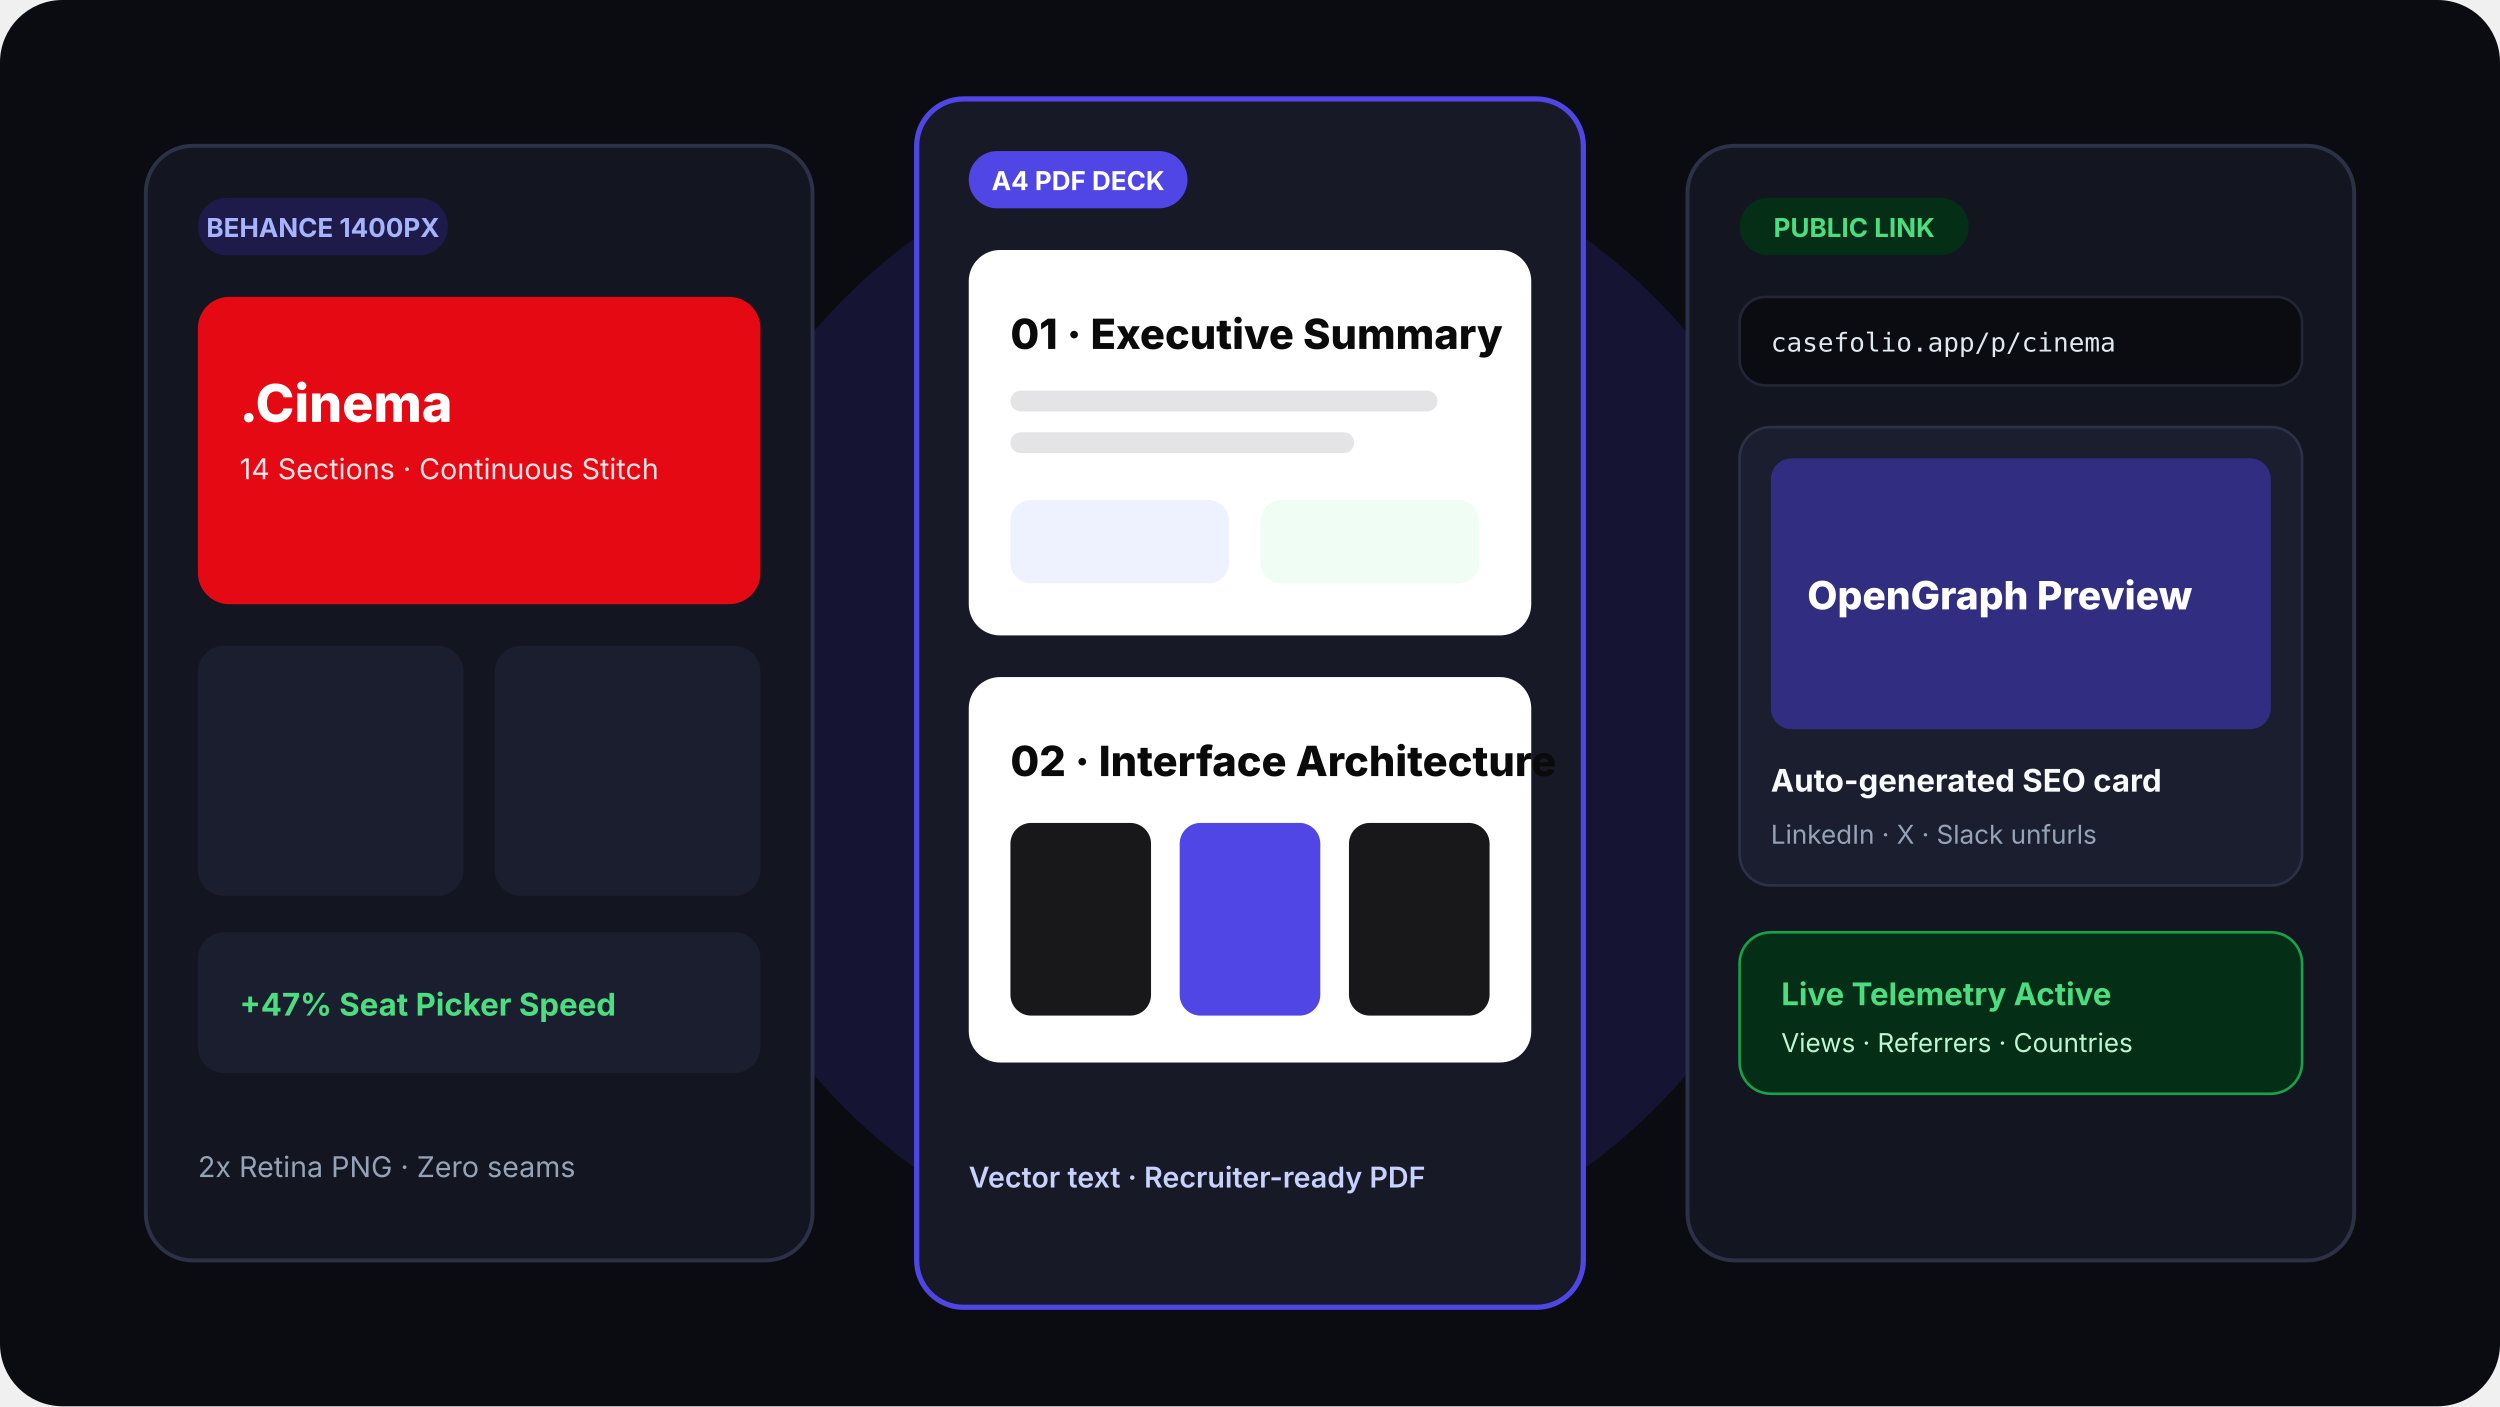
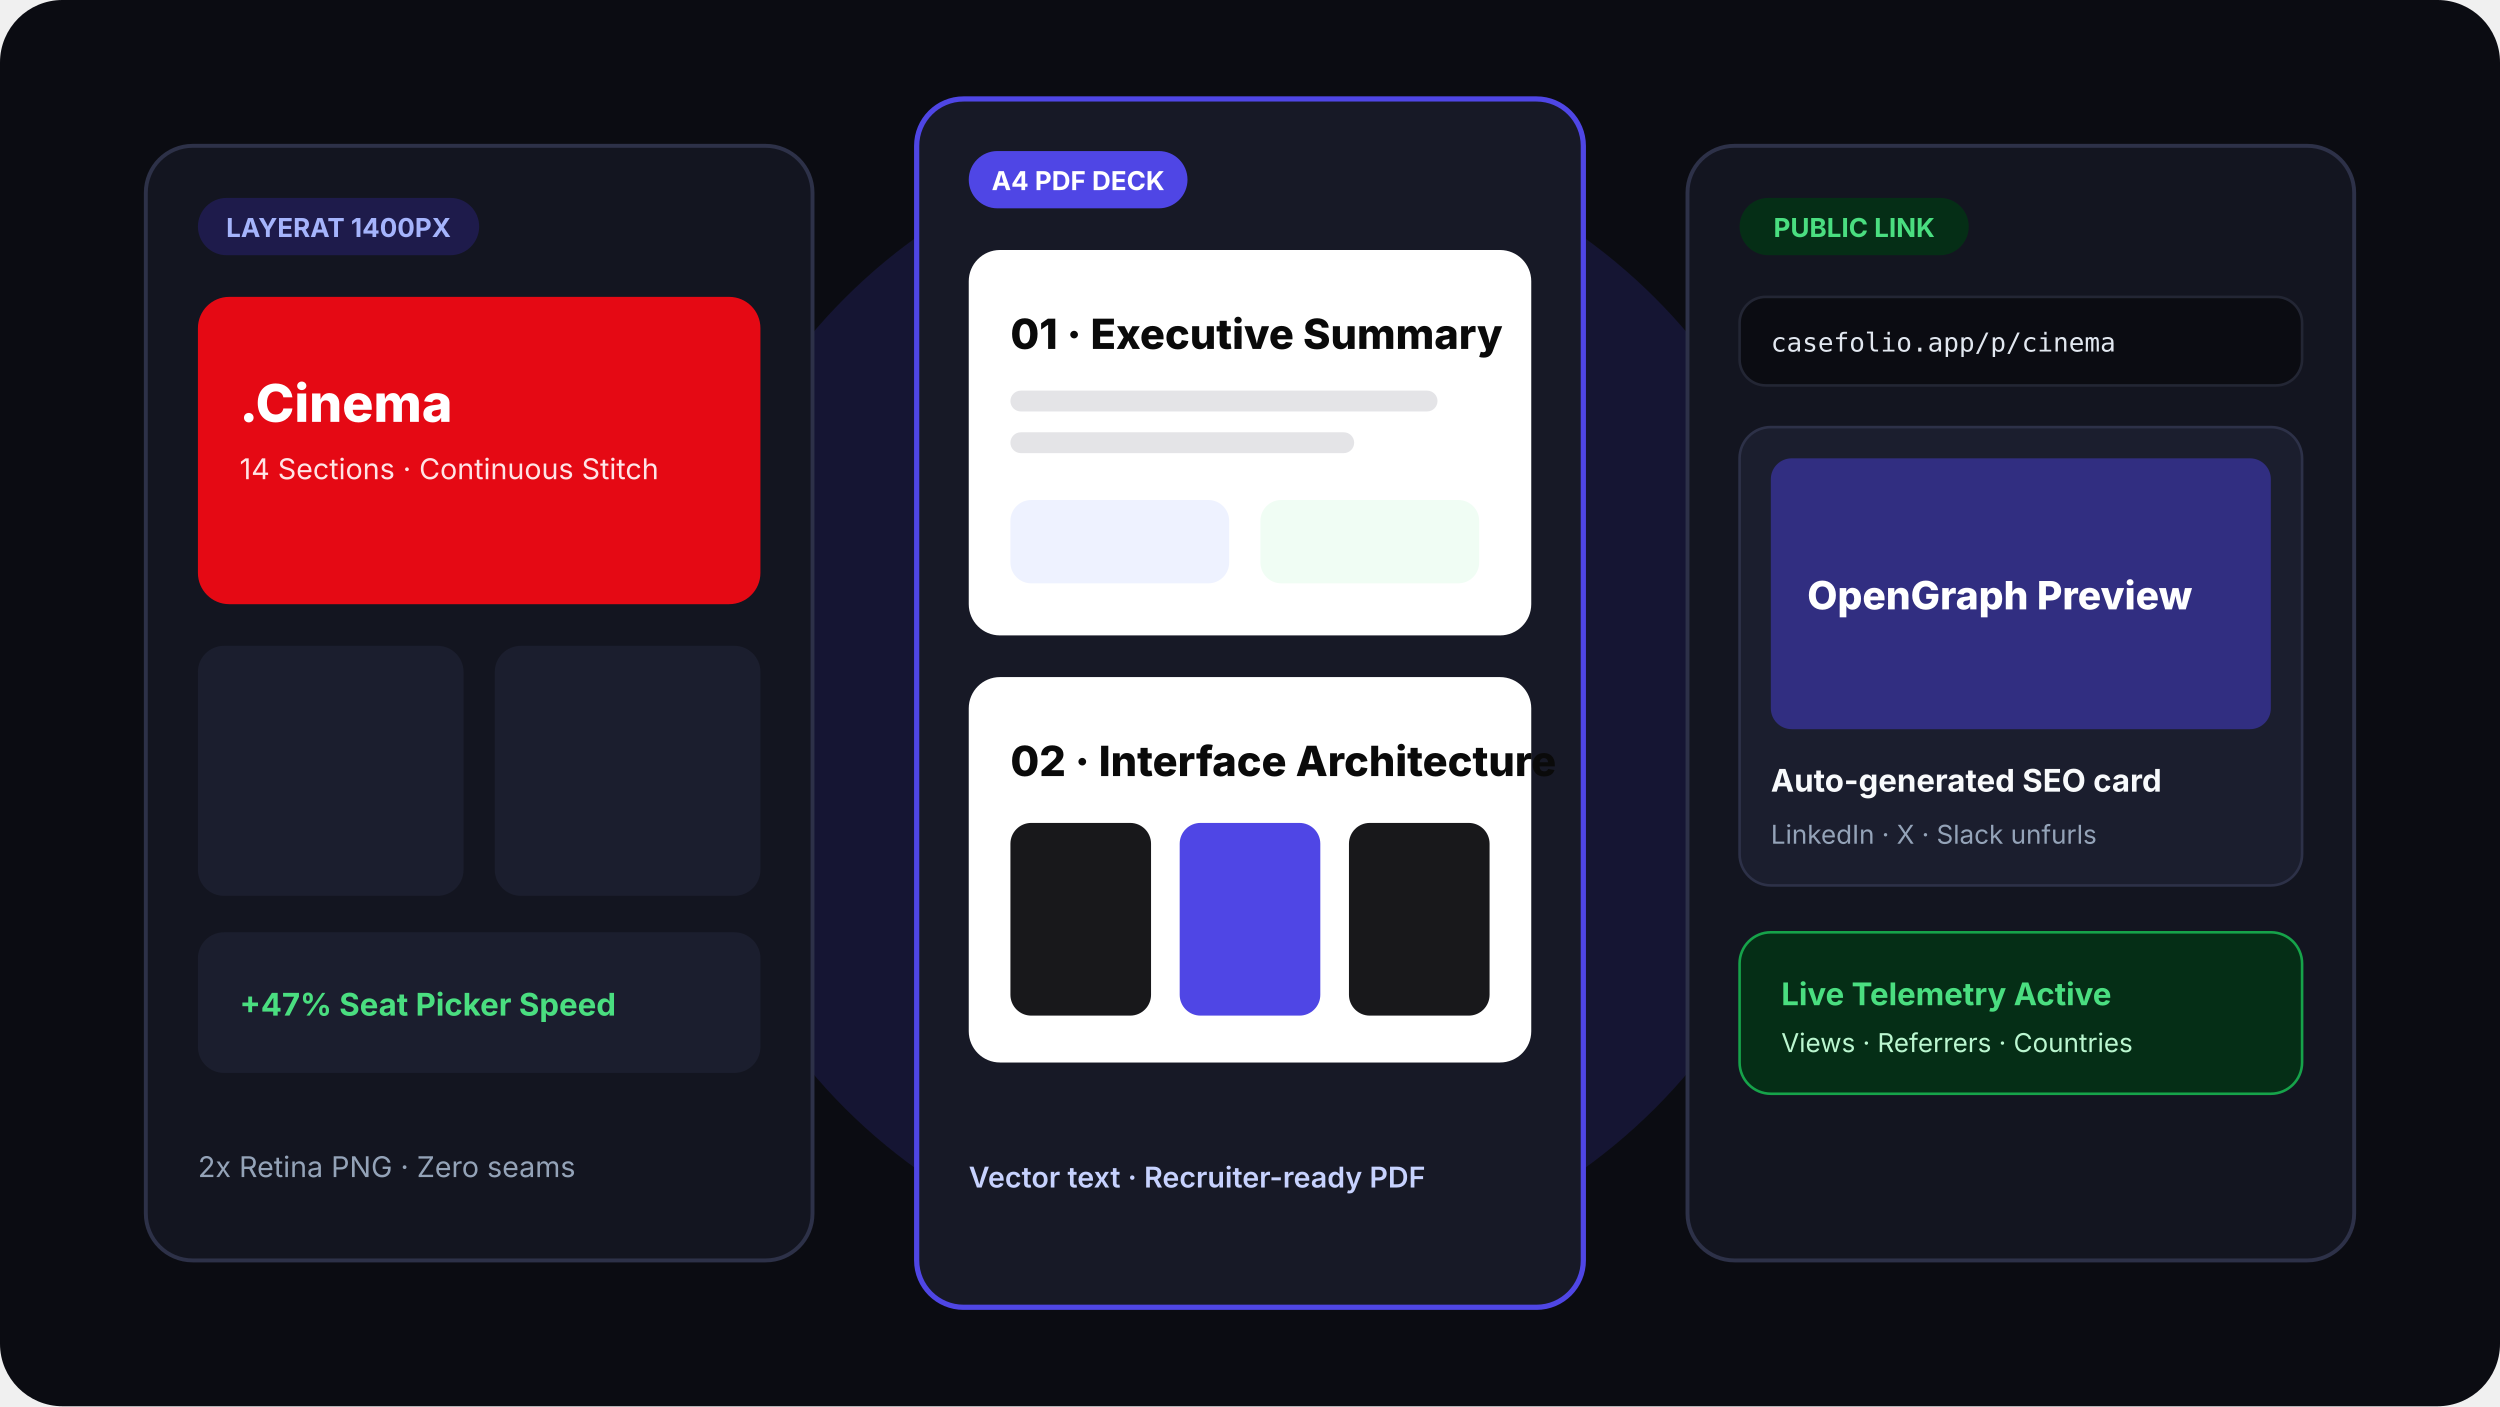
<svg xmlns="http://www.w3.org/2000/svg" viewBox="0 0 960 540" fill="none">
  <rect width="960" height="540" rx="24" fill="#0B0C12" />
  <circle cx="480" cy="270" r="220" fill="#4F46E5" fill-opacity="0.16" />
  <g transform="translate(56, 56)">
    <rect width="256" height="428" rx="18" fill="#131520" stroke="#2D3148" stroke-width="1.5" />
-     <rect x="20" y="20" width="96" height="22" rx="11" fill="#1E1B4B" />
-     <text x="68" y="35" text-anchor="middle" fill="#A5B4FC" font-family="system-ui,-apple-system,sans-serif" font-size="10" font-weight="700">BEHANCE 1400PX</text>
+     <rect x="20" y="20" width="108" height="22" rx="11" fill="#1E1B4B" />
+     <text x="74" y="35" text-anchor="middle" fill="#A5B4FC" font-family="system-ui,-apple-system,sans-serif" font-size="10" font-weight="700">LAYERAT 1400PX</text>
    <rect x="20" y="58" width="216" height="118" rx="12" fill="#E50914" />
    <text x="36" y="106" fill="#FFFFFF" font-family="system-ui,-apple-system,sans-serif" font-size="20" font-weight="800">.Cinema</text>
    <text x="36" y="128" fill="#FFE4E6" font-family="system-ui,-apple-system,sans-serif" font-size="11">14 Sections · Continuous Stitch</text>
    <rect x="20" y="192" width="102" height="96" rx="10" fill="#1B1E2E" />
    <rect x="134" y="192" width="102" height="96" rx="10" fill="#1B1E2E" />
    <rect x="20" y="302" width="216" height="54" rx="10" fill="#1B1E2E" />
    <text x="36" y="334" fill="#4ADE80" font-family="system-ui,-apple-system,sans-serif" font-size="12" font-weight="700">+47% Seat Picker Speed</text>
    <text x="20" y="396" fill="#94A3B8" font-family="system-ui,-apple-system,sans-serif" font-size="11">2x Retina PNG · Zero seams</text>
  </g>
  <g transform="translate(352, 38)">
    <rect width="256" height="464" rx="18" fill="#171926" stroke="#4F46E5" stroke-width="2" />
    <rect x="20" y="20" width="84" height="22" rx="11" fill="#4F46E5" />
    <text x="62" y="35" text-anchor="middle" fill="#FFFFFF" font-family="system-ui,-apple-system,sans-serif" font-size="10" font-weight="700">A4 PDF DECK</text>
    <rect x="20" y="58" width="216" height="148" rx="12" fill="#FFFFFF" />
    <text x="36" y="96" fill="#0A0A0A" font-family="system-ui,-apple-system,sans-serif" font-size="16" font-weight="800">01 · Executive Summary</text>
    <rect x="36" y="112" width="164" height="8" rx="4" fill="#E4E4E7" />
    <rect x="36" y="128" width="132" height="8" rx="4" fill="#E4E4E7" />
    <rect x="36" y="154" width="84" height="32" rx="8" fill="#EEF2FF" />
    <rect x="132" y="154" width="84" height="32" rx="8" fill="#F0FDF4" />
    <rect x="20" y="222" width="216" height="148" rx="12" fill="#FFFFFF" />
    <text x="36" y="260" fill="#0A0A0A" font-family="system-ui,-apple-system,sans-serif" font-size="16" font-weight="800">02 · Interface Architecture</text>
    <rect x="36" y="278" width="54" height="74" rx="8" fill="#18181B" />
    <rect x="101" y="278" width="54" height="74" rx="8" fill="#4F46E5" />
    <rect x="166" y="278" width="54" height="74" rx="8" fill="#18181B" />
    <text x="20" y="418" fill="#C7D2FE" font-family="system-ui,-apple-system,sans-serif" font-size="11" font-weight="600">Vector text · Recruiter-ready PDF</text>
  </g>
  <g transform="translate(648, 56)">
    <rect width="256" height="428" rx="18" fill="#131520" stroke="#2D3148" stroke-width="1.5" />
    <rect x="20" y="20" width="88" height="22" rx="11" fill="#052E16" />
    <text x="64" y="35" text-anchor="middle" fill="#4ADE80" font-family="system-ui,-apple-system,sans-serif" font-size="10" font-weight="700">PUBLIC LINK</text>
    <rect x="20" y="58" width="216" height="34" rx="10" fill="#0B0C12" stroke="#232634" />
    <text x="32" y="79" fill="#E2E8F0" font-family="ui-monospace,monospace" font-size="10">casefolio.app/p/cinema</text>
    <rect x="20" y="108" width="216" height="176" rx="12" fill="#1B1E2E" stroke="#2D3148" />
    <rect x="32" y="120" width="192" height="104" rx="8" fill="#312E81" />
    <text x="46" y="178" fill="#FFFFFF" font-family="system-ui,-apple-system,sans-serif" font-size="15" font-weight="800">OpenGraph Preview</text>
    <text x="32" y="248" fill="#F8FAFC" font-family="system-ui,-apple-system,sans-serif" font-size="12" font-weight="700">Auto-generated SEO card</text>
    <text x="32" y="268" fill="#94A3B8" font-family="system-ui,-apple-system,sans-serif" font-size="10">LinkedIn · X · Slack unfurls</text>
    <rect x="20" y="302" width="216" height="62" rx="12" fill="#052E16" stroke="#16A34A" />
    <text x="36" y="330" fill="#4ADE80" font-family="system-ui,-apple-system,sans-serif" font-size="12" font-weight="700">Live Telemetry Active</text>
    <text x="36" y="348" fill="#BBF7D0" font-family="system-ui,-apple-system,sans-serif" font-size="10">Views · Referrers · Countries</text>
  </g>
</svg>
